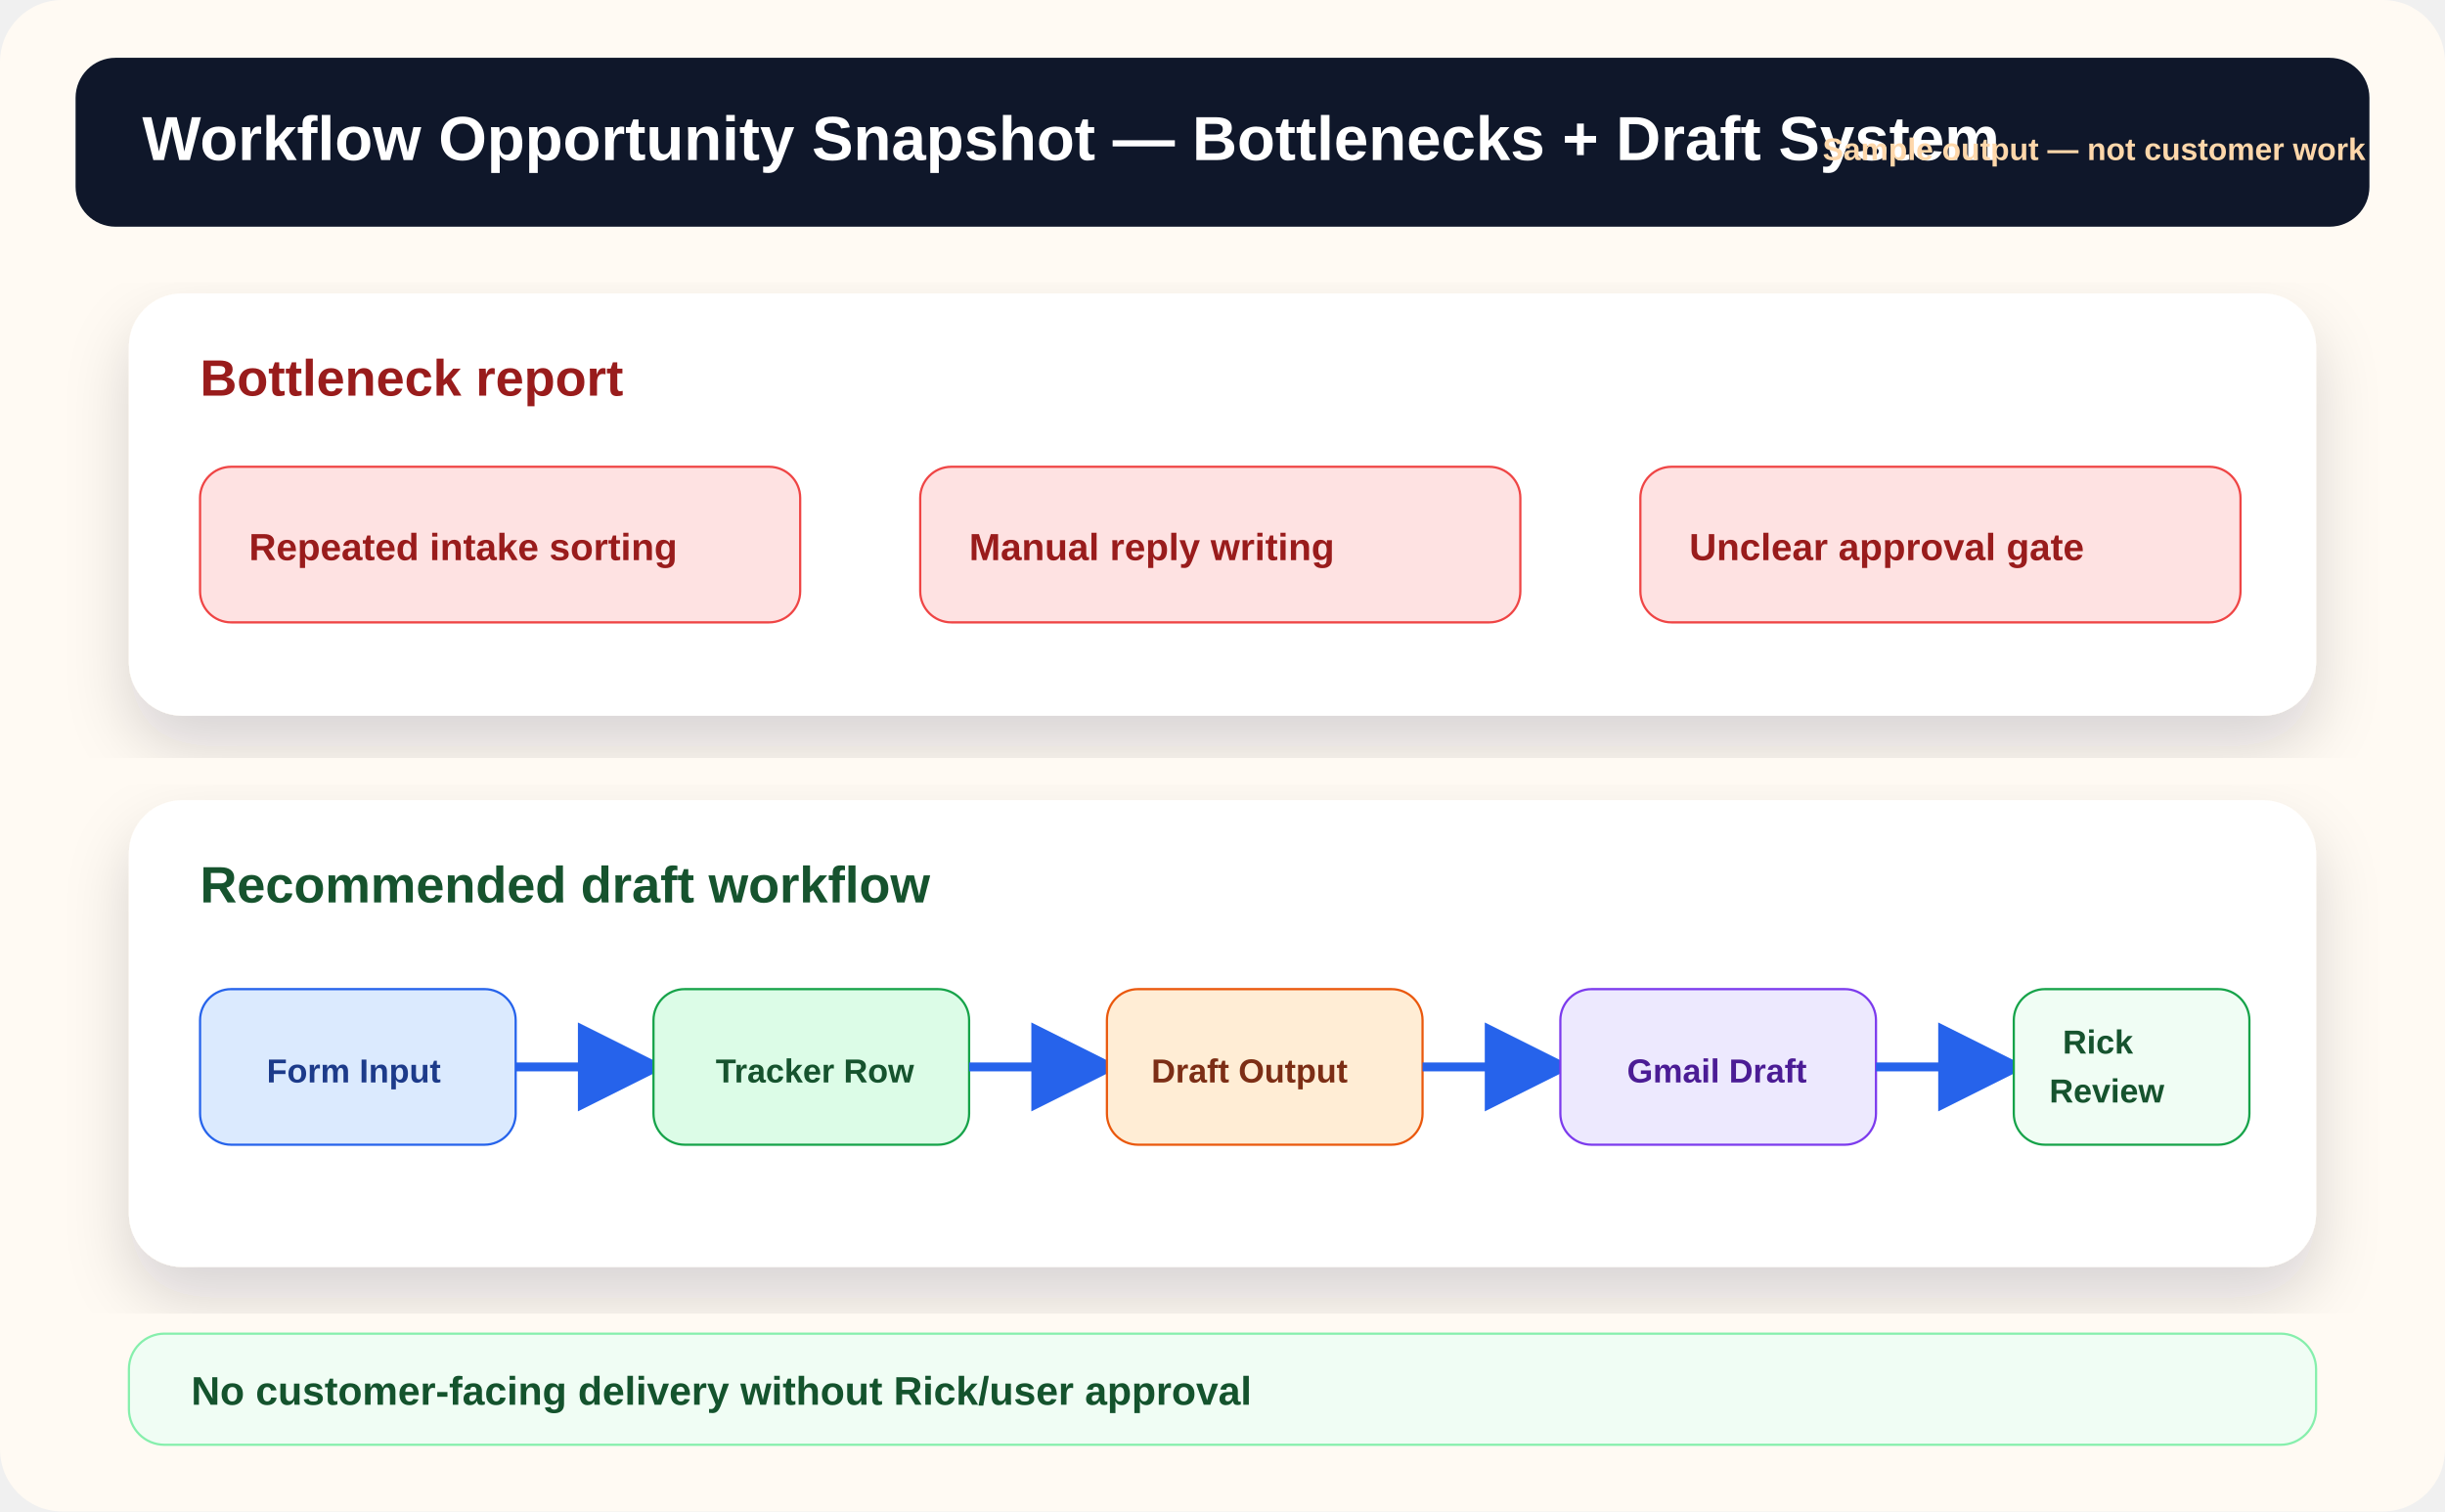
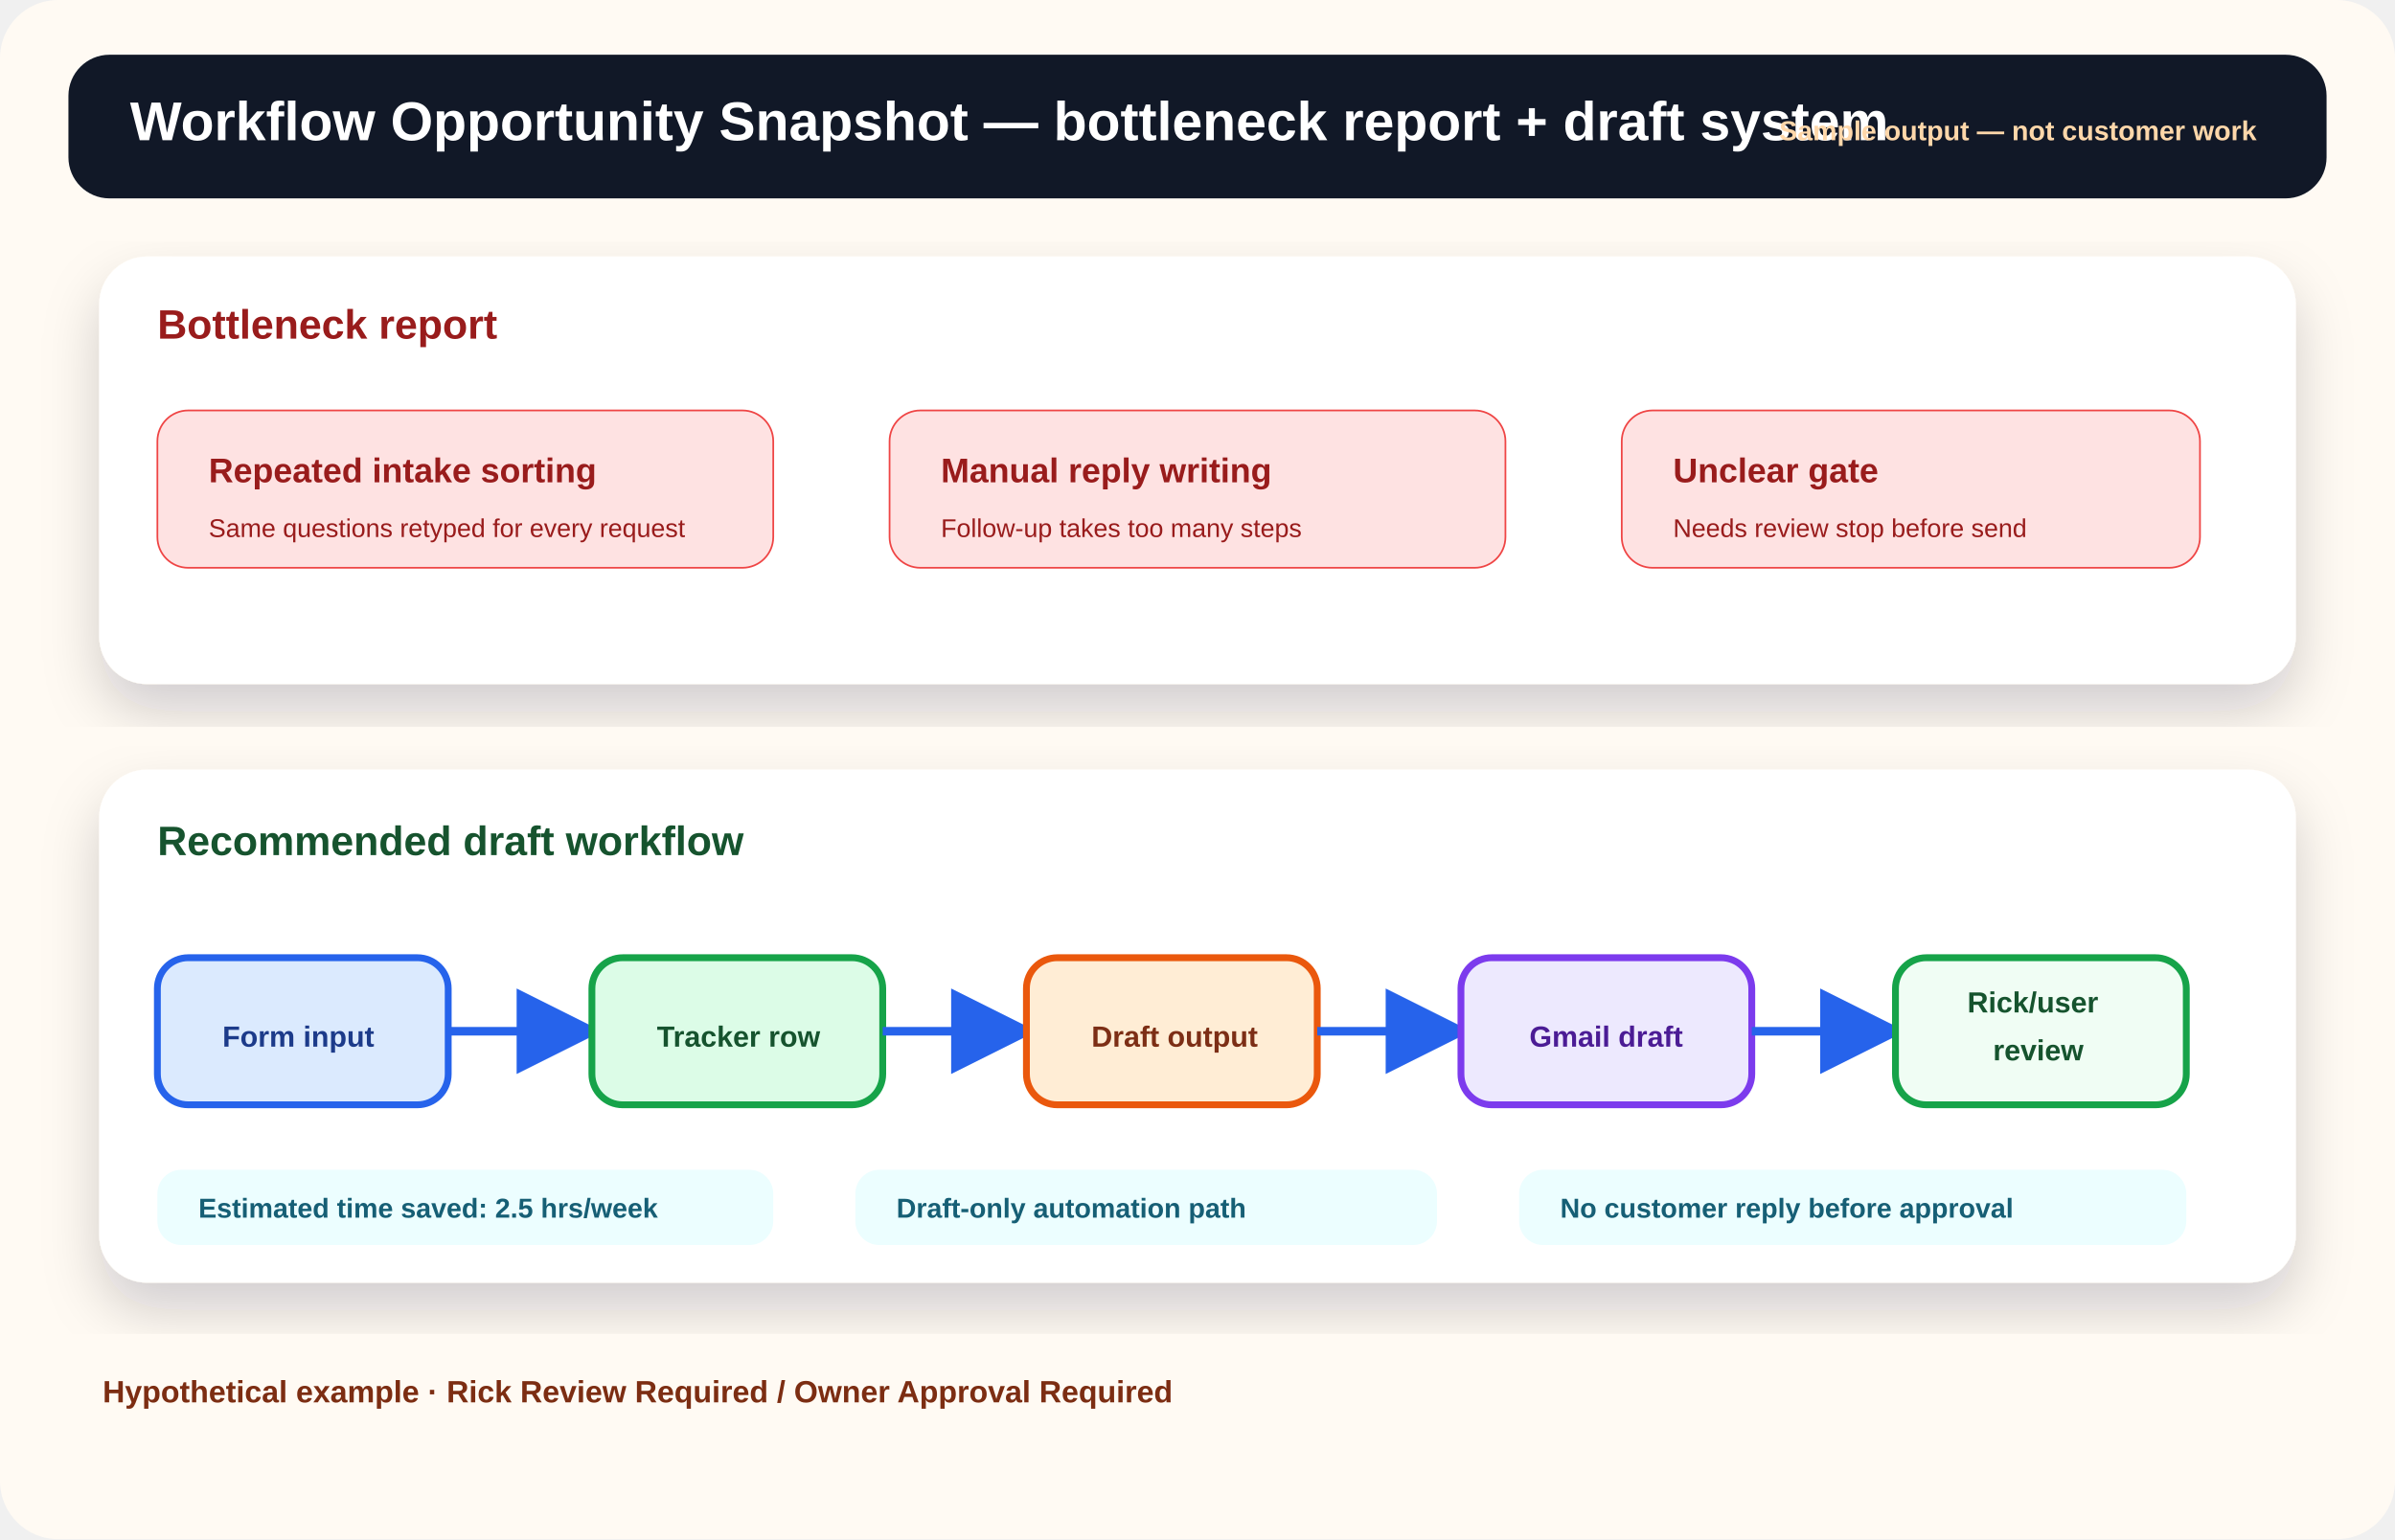
- <svg xmlns="http://www.w3.org/2000/svg" width="1100" height="680" viewBox="0 0 1100 680" role="img" aria-labelledby="t d">
+ <svg xmlns="http://www.w3.org/2000/svg" width="1400" height="900" viewBox="0 0 1400 900">
  <defs>
    <marker id="arr" markerWidth="10" markerHeight="10" refX="8" refY="5" orient="auto">
      <path d="M0 0L10 5L0 10Z" fill="#2563eb" />
    </marker>
    <filter id="s">
-       <feDropShadow dx="0" dy="14" stdDeviation="14" flood-color="#111827" flood-opacity=".16" />
+       <feDropShadow dx="0" dy="16" stdDeviation="16" flood-color="#0f172a" flood-opacity=".18" />
    </filter>
  </defs>
-   <rect width="1100" height="680" rx="28" fill="#fffaf3" />
-   <rect x="34" y="26" width="1032" height="76" rx="18" fill="#0f172a" />
-   <text x="64" y="72" font-family="Arial" font-size="28" font-weight="900" fill="#fff">Workflow Opportunity Snapshot — Bottlenecks + Draft System</text>
-   <text x="820" y="72" font-family="Arial" font-size="14" font-weight="800" fill="#fed7aa">Sample output — not customer work</text>
+   <rect width="1400" height="900" rx="34" fill="#fffaf3" />
+   <rect x="40" y="32" width="1320" height="84" rx="24" fill="#111827" />
+   <text x="76" y="82" font-family="Arial" font-size="32" font-weight="900" fill="#fff">Workflow Opportunity Snapshot — bottleneck report + draft system</text>
+   <text x="1040" y="82" font-family="Arial" font-size="16" font-weight="800" fill="#fed7aa">Sample output — not customer work</text>
  <g filter="url(#s)">
-     <rect x="58" y="132" width="984" height="190" rx="24" fill="#fff" />
-     <text x="90" y="178" font-family="Arial" font-size="23" font-weight="900" fill="#991b1b">Bottleneck report</text>
-     <rect x="90" y="210" width="270" height="70" rx="14" fill="#fee2e2" stroke="#ef4444" />
-     <text x="112" y="252" font-family="Arial" font-size="17" font-weight="900" fill="#991b1b">Repeated intake sorting</text>
-     <rect x="414" y="210" width="270" height="70" rx="14" fill="#fee2e2" stroke="#ef4444" />
-     <text x="436" y="252" font-family="Arial" font-size="17" font-weight="900" fill="#991b1b">Manual reply writing</text>
-     <rect x="738" y="210" width="270" height="70" rx="14" fill="#fee2e2" stroke="#ef4444" />
-     <text x="760" y="252" font-family="Arial" font-size="17" font-weight="900" fill="#991b1b">Unclear approval gate</text>
+     <rect x="58" y="150" width="1284" height="250" rx="28" fill="#fff" />
+     <text x="92" y="198" font-family="Arial" font-size="24" font-weight="900" fill="#991b1b">Bottleneck report</text>
+     <rect x="92" y="240" width="360" height="92" rx="18" fill="#fee2e2" stroke="#ef4444" />
+     <text x="122" y="282" font-family="Arial" font-size="20" font-weight="900" fill="#991b1b">Repeated intake sorting</text>
+     <text x="122" y="314" font-family="Arial" font-size="15" fill="#991b1b">Same questions retyped for every request</text>
+     <rect x="520" y="240" width="360" height="92" rx="18" fill="#fee2e2" stroke="#ef4444" />
+     <text x="550" y="282" font-family="Arial" font-size="20" font-weight="900" fill="#991b1b">Manual reply writing</text>
+     <text x="550" y="314" font-family="Arial" font-size="15" fill="#991b1b">Follow-up takes too many steps</text>
+     <rect x="948" y="240" width="338" height="92" rx="18" fill="#fee2e2" stroke="#ef4444" />
+     <text x="978" y="282" font-family="Arial" font-size="20" font-weight="900" fill="#991b1b">Unclear gate</text>
+     <text x="978" y="314" font-family="Arial" font-size="15" fill="#991b1b">Needs review stop before send</text>
  </g>
  <g filter="url(#s)">
-     <rect x="58" y="360" width="984" height="210" rx="24" fill="#fff" />
-     <text x="90" y="406" font-family="Arial" font-size="23" font-weight="900" fill="#14532d">Recommended draft workflow</text>
-     <g font-family="Arial" font-weight="900" font-size="15">
-       <rect x="90" y="445" width="142" height="70" rx="14" fill="#dbeafe" stroke="#2563eb" />
-       <text x="120" y="487" fill="#1e3a8a">Form Input</text>
-       <line x1="232" y1="480" x2="292" y2="480" stroke="#2563eb" stroke-width="4" marker-end="url(#arr)" />
-       <rect x="294" y="445" width="142" height="70" rx="14" fill="#dcfce7" stroke="#16a34a" />
-       <text x="322" y="487" fill="#14532d">Tracker Row</text>
-       <line x1="436" y1="480" x2="496" y2="480" stroke="#2563eb" stroke-width="4" marker-end="url(#arr)" />
-       <rect x="498" y="445" width="142" height="70" rx="14" fill="#ffedd5" stroke="#ea580c" />
-       <text x="518" y="487" fill="#7c2d12">Draft Output</text>
-       <line x1="640" y1="480" x2="700" y2="480" stroke="#2563eb" stroke-width="4" marker-end="url(#arr)" />
-       <rect x="702" y="445" width="142" height="70" rx="14" fill="#ede9fe" stroke="#7c3aed" />
-       <text x="732" y="487" fill="#4c1d95">Gmail Draft</text>
-       <line x1="844" y1="480" x2="904" y2="480" stroke="#2563eb" stroke-width="4" marker-end="url(#arr)" />
-       <rect x="906" y="445" width="106" height="70" rx="14" fill="#f0fdf4" stroke="#16a34a" />
-       <text x="928" y="474" fill="#14532d">Rick</text>
-       <text x="922" y="496" fill="#14532d">Review</text>
+     <rect x="58" y="450" width="1284" height="300" rx="28" fill="#fff" />
+     <text x="92" y="500" font-family="Arial" font-size="24" font-weight="900" fill="#14532d">Recommended draft workflow</text>
+     <g font-family="Arial" font-weight="900" font-size="17">
+       <rect x="92" y="560" width="170" height="86" rx="18" fill="#dbeafe" stroke="#2563eb" stroke-width="4" />
+       <text x="130" y="612" fill="#1e3a8a">Form input</text>
+       <line x1="262" y1="603" x2="342" y2="603" stroke="#2563eb" stroke-width="5" marker-end="url(#arr)" />
+       <rect x="346" y="560" width="170" height="86" rx="18" fill="#dcfce7" stroke="#16a34a" stroke-width="4" />
+       <text x="384" y="612" fill="#14532d">Tracker row</text>
+       <line x1="516" y1="603" x2="596" y2="603" stroke="#2563eb" stroke-width="5" marker-end="url(#arr)" />
+       <rect x="600" y="560" width="170" height="86" rx="18" fill="#ffedd5" stroke="#ea580c" stroke-width="4" />
+       <text x="638" y="612" fill="#7c2d12">Draft output</text>
+       <line x1="770" y1="603" x2="850" y2="603" stroke="#2563eb" stroke-width="5" marker-end="url(#arr)" />
+       <rect x="854" y="560" width="170" height="86" rx="18" fill="#ede9fe" stroke="#7c3aed" stroke-width="4" />
+       <text x="894" y="612" fill="#4c1d95">Gmail draft</text>
+       <line x1="1024" y1="603" x2="1104" y2="603" stroke="#2563eb" stroke-width="5" marker-end="url(#arr)" />
+       <rect x="1108" y="560" width="170" height="86" rx="18" fill="#f0fdf4" stroke="#16a34a" stroke-width="4" />
+       <text x="1150" y="592" fill="#14532d">Rick/user</text>
+       <text x="1165" y="620" fill="#14532d">review</text>
    </g>
+     <rect x="92" y="684" width="360" height="44" rx="14" fill="#ecfeff" />
+     <text x="116" y="712" font-family="Arial" font-size="16" font-weight="900" fill="#155e75">Estimated time saved: 2.5 hrs/week</text>
+     <rect x="500" y="684" width="340" height="44" rx="14" fill="#ecfeff" />
+     <text x="524" y="712" font-family="Arial" font-size="16" font-weight="900" fill="#155e75">Draft-only automation path</text>
+     <rect x="888" y="684" width="390" height="44" rx="14" fill="#ecfeff" />
+     <text x="912" y="712" font-family="Arial" font-size="16" font-weight="900" fill="#155e75">No customer reply before approval</text>
  </g>
-   <rect x="58" y="600" width="984" height="50" rx="16" fill="#f0fdf4" stroke="#86efac" />
-   <text x="86" y="632" font-family="Arial" font-size="18" font-weight="900" fill="#14532d">No customer-facing delivery without Rick/user approval</text>
+   <text x="60" y="820" font-family="Arial" font-size="18" font-weight="900" fill="#7c2d12">Hypothetical example · Rick Review Required / Owner Approval Required</text>
</svg>
